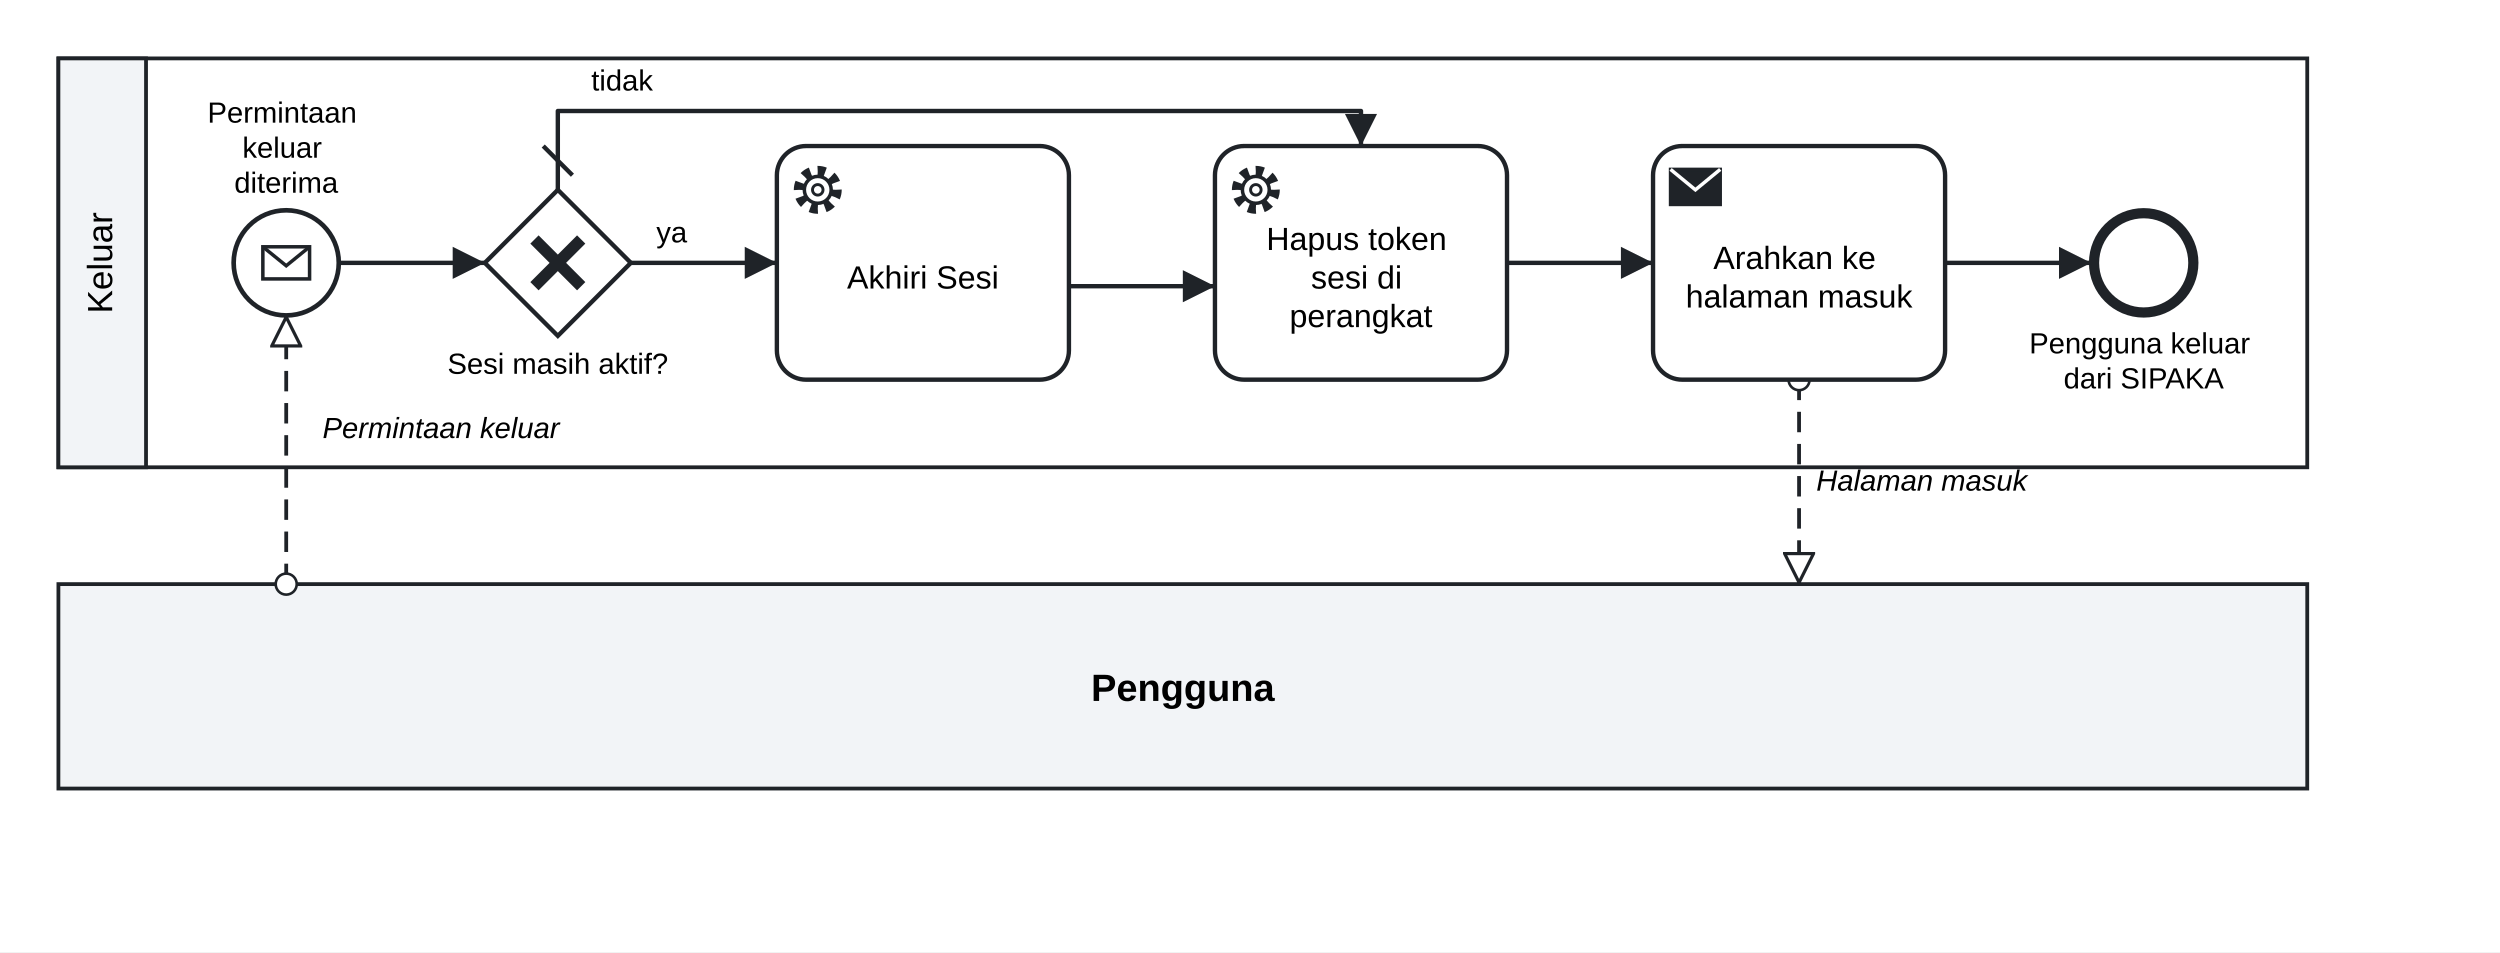
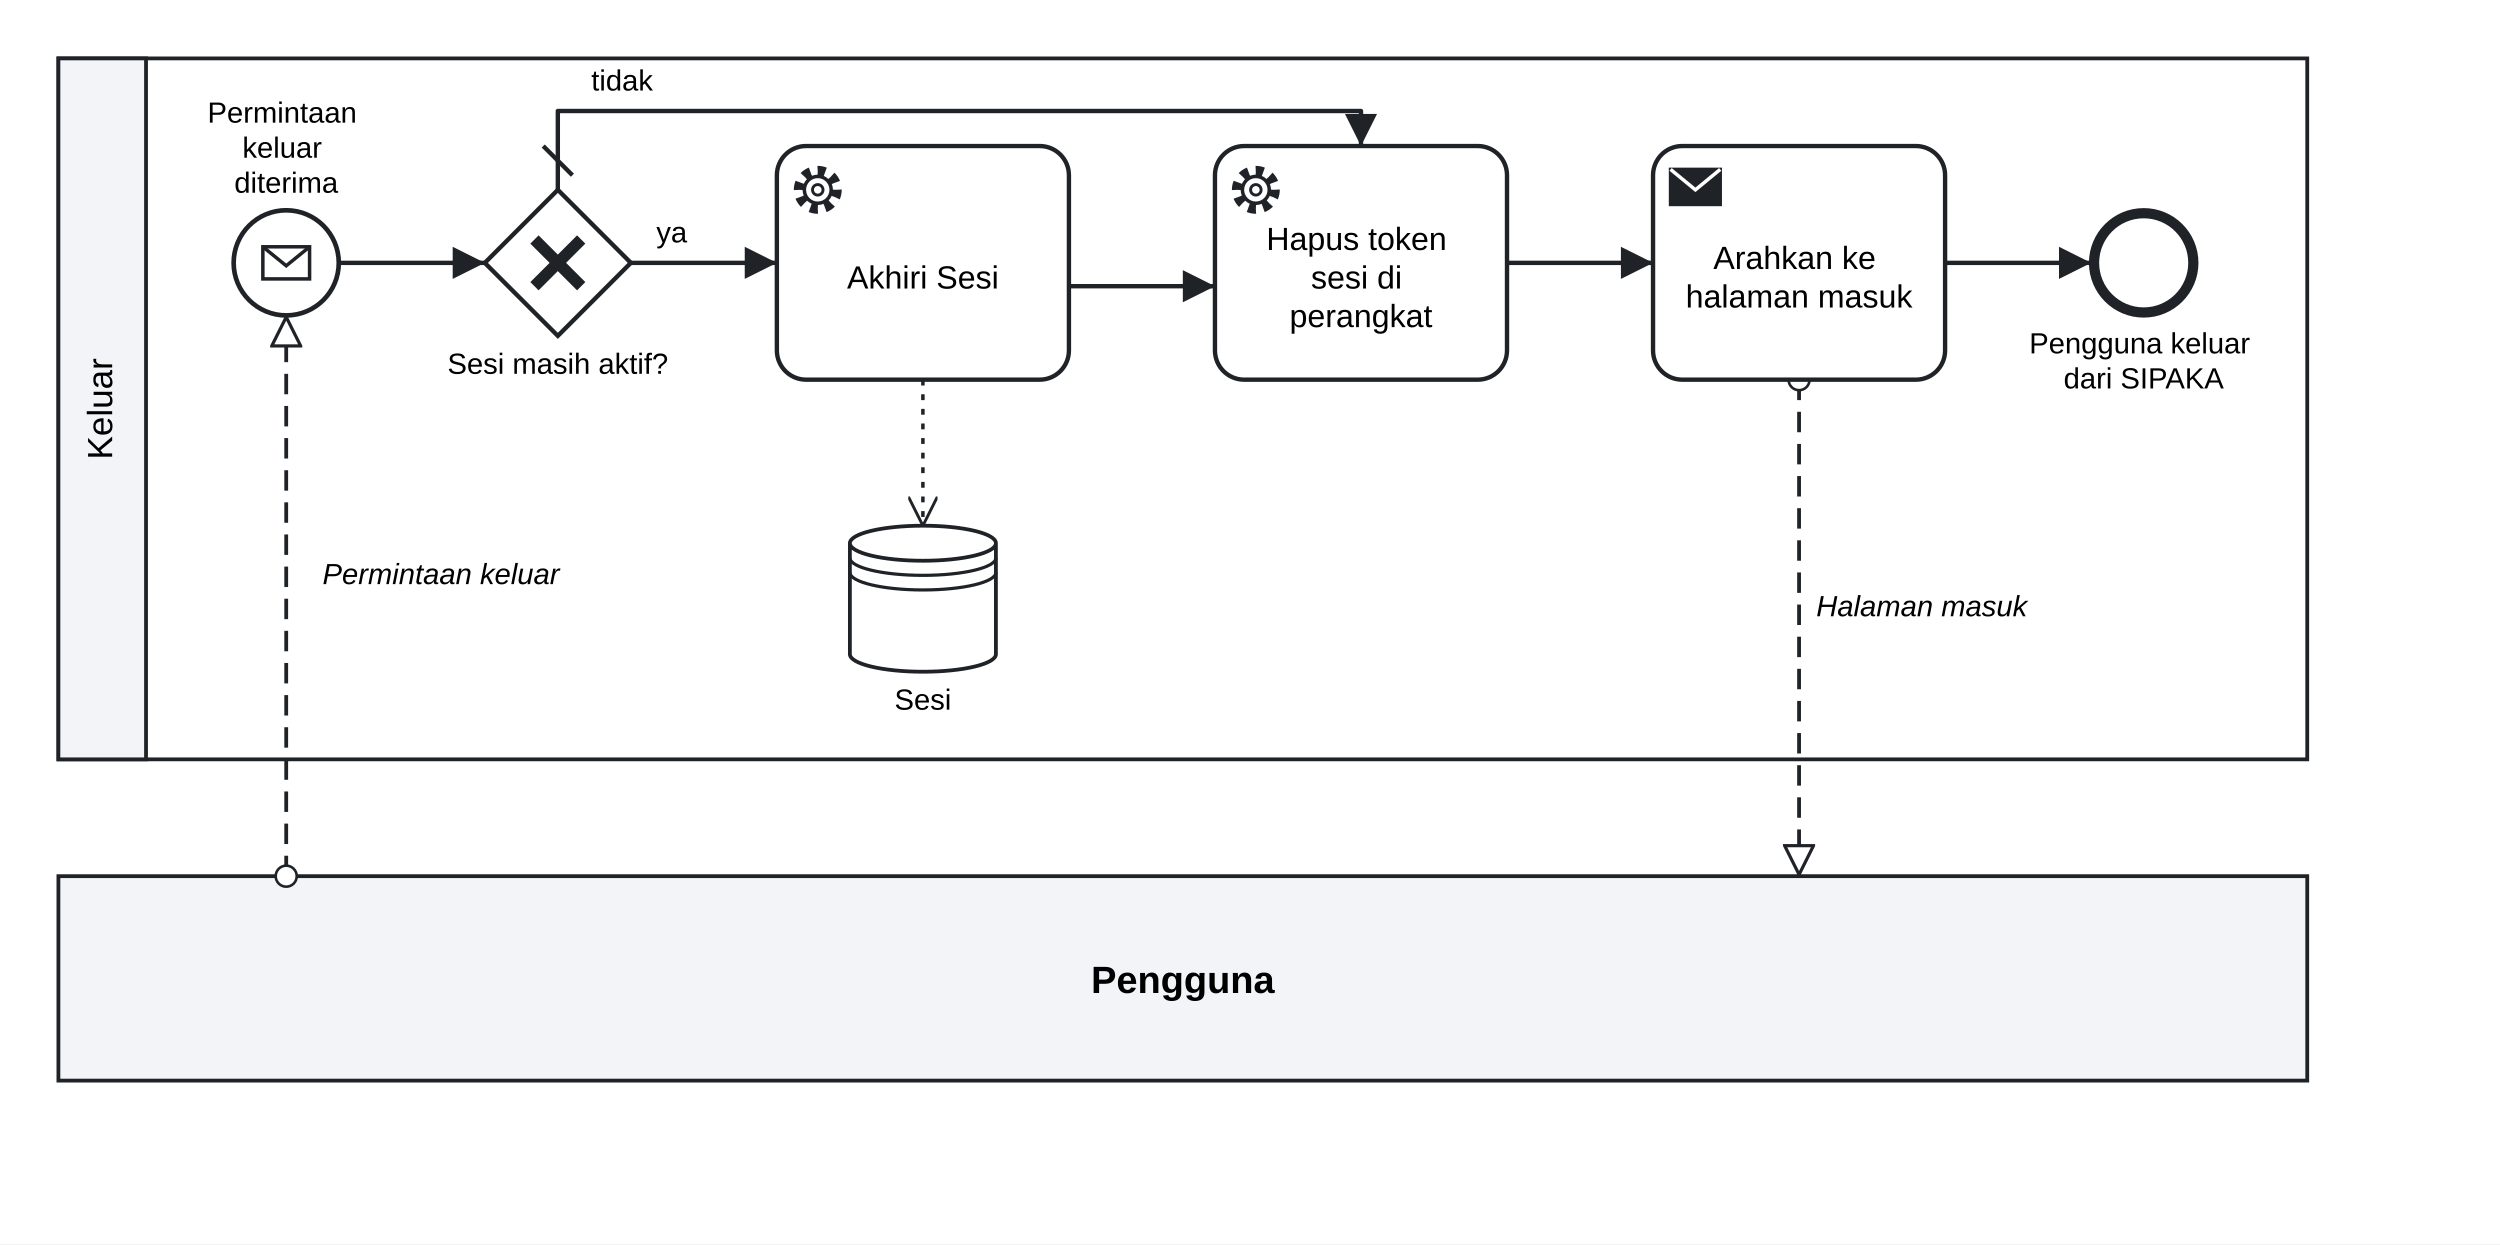
- <svg xmlns="http://www.w3.org/2000/svg" viewBox="-20 -20 856 326" width="856" height="326" font-family="Arial, Helvetica, sans-serif" role="img" aria-labelledby="tok-title tok-desc">
+ <svg xmlns="http://www.w3.org/2000/svg" viewBox="-20 -20 856 426" width="856" height="426" font-family="Arial, Helvetica, sans-serif" role="img" aria-labelledby="tok-title tok-desc">
  <defs>
    <marker id="seqEnd" viewBox="0 0 10 10" refX="10" refY="5" markerUnits="userSpaceOnUse" markerWidth="11" markerHeight="11" orient="auto">
      <path d="M0,0 L10,5 L0,10 z" fill="#1f2328" />
    </marker>
    <marker id="msgEnd" viewBox="0 0 10 10" refX="10" refY="5" markerUnits="userSpaceOnUse" markerWidth="11" markerHeight="11" orient="auto">
      <path d="M0.5,0.5 L9.5,5 L0.5,9.5 z" fill="#fff" stroke="#1f2328" />
    </marker>
    <marker id="msgStart" viewBox="0 0 10 10" refX="5" refY="5" markerUnits="userSpaceOnUse" markerWidth="9" markerHeight="9">
      <circle cx="5" cy="5" r="4" fill="#fff" stroke="#1f2328" />
    </marker>
    <marker id="assocEnd" viewBox="0 0 10 10" refX="10" refY="5" markerUnits="userSpaceOnUse" markerWidth="10" markerHeight="10" orient="auto">
      <path d="M0,0 L10,5 L0,10" fill="none" stroke="#1f2328" />
    </marker>
  </defs>
-   <rect x="-20" y="-20" width="856" height="326" fill="#fff" />
-   <rect x="0.0" y="0.0" width="770.0" height="140.0" fill="#fff" stroke="#1f2328" stroke-width="1.3" />
-   <rect x="0.0" y="0.0" width="30" height="140.0" fill="#f2f4f7" stroke="#1f2328" stroke-width="1.3" />
-   <g transform="rotate(-90 15.0 70.0)">
-     <text x="15.0" y="70.0" font-size="12" text-anchor="middle" dominant-baseline="middle" transform="translate(0 0.0)">Keluar</text>
+   <rect x="-20" y="-20" width="856" height="426" fill="#fff" />
+   <rect x="0.0" y="0.0" width="770.0" height="240.0" fill="#fff" stroke="#1f2328" stroke-width="1.3" />
+   <rect x="0.0" y="0.0" width="30" height="240.0" fill="#f2f4f7" stroke="#1f2328" stroke-width="1.3" />
+   <g transform="rotate(-90 15.0 120.0)">
+     <text x="15.0" y="120.0" font-size="12" text-anchor="middle" dominant-baseline="middle" transform="translate(0 0.0)">Keluar</text>
  </g>
-   <rect x="0.0" y="180.0" width="770.0" height="70.0" fill="#f2f4f7" stroke="#1f2328" stroke-width="1.3" />
-   <text x="385.0" y="220.0" font-size="13" text-anchor="middle" font-weight="bold">
+   <rect x="0.0" y="280.0" width="770.0" height="70.0" fill="#f2f4f7" stroke="#1f2328" stroke-width="1.3" />
+   <text x="385.0" y="320.0" font-size="13" text-anchor="middle" font-weight="bold">
    <tspan x="385.0" dy="0.0">Pengguna</tspan>
  </text>
-   <polyline points="78.0,180.0 78.0,88.0" fill="none" stroke="#1f2328" stroke-width="1.3" stroke-dasharray="7 4" marker-start="url(#msgStart)" marker-end="url(#msgEnd)" />
-   <polyline points="596.0,110.0 596.0,180.0" fill="none" stroke="#1f2328" stroke-width="1.3" stroke-dasharray="7 4" marker-start="url(#msgStart)" marker-end="url(#msgEnd)" />
+   <polyline points="78.0,280.0 78.0,88.0" fill="none" stroke="#1f2328" stroke-width="1.3" stroke-dasharray="7 4" marker-start="url(#msgStart)" marker-end="url(#msgEnd)" />
+   <polyline points="596.0,110.0 596.0,280.0" fill="none" stroke="#1f2328" stroke-width="1.3" stroke-dasharray="7 4" marker-start="url(#msgStart)" marker-end="url(#msgEnd)" />
+   <polyline points="296.0,110.0 296.0,160.0" fill="none" stroke="#1f2328" stroke-width="1.2" stroke-dasharray="2 3" marker-end="url(#assocEnd)" />
  <polyline points="96.0,70.0 146.0,70.0" fill="none" stroke="#1f2328" stroke-width="1.5" stroke-linejoin="round" marker-end="url(#seqEnd)" />
  <polyline points="196.0,70.0 246.0,70.0" fill="none" stroke="#1f2328" stroke-width="1.5" stroke-linejoin="round" marker-end="url(#seqEnd)" />
  <polyline points="171.0,45.0 171.0,18.0 446.0,18.0 446.0,30.0" fill="none" stroke="#1f2328" stroke-width="1.5" stroke-linejoin="round" marker-end="url(#seqEnd)" />
  <line x1="176.0" y1="40.0" x2="166.0" y2="30.0" stroke="#1f2328" stroke-width="1.5" />
  <polyline points="346.0,78.0 396.0,78.0" fill="none" stroke="#1f2328" stroke-width="1.5" stroke-linejoin="round" marker-end="url(#seqEnd)" />
  <polyline points="496.0,70.0 546.0,70.0" fill="none" stroke="#1f2328" stroke-width="1.5" stroke-linejoin="round" marker-end="url(#seqEnd)" />
  <polyline points="646.0,70.0 696.0,70.0" fill="none" stroke="#1f2328" stroke-width="1.5" stroke-linejoin="round" marker-end="url(#seqEnd)" />
  <circle cx="78.0" cy="70.0" r="18" fill="#fff" stroke="#1f2328" stroke-width="1.6" />
  <rect x="70.0" y="64.5" width="16" height="11" fill="#fff" stroke="#1f2328" stroke-width="1.2" />
  <polyline points="70.0,64.5 78.0,71.0 86.0,64.5" fill="none" stroke="#1f2328" stroke-width="1.2" />
  <polygon points="171.0,45.0 196.0,70.0 171.0,95.0 146.0,70.0" fill="#fff" stroke="#1f2328" stroke-width="1.5" />
  <path d="M163.0,62.0 L179.0,78.0 M179.0,62.0 L163.0,78.0" stroke="#1f2328" stroke-width="4" />
  <rect x="246.0" y="30.0" width="100.0" height="80.0" rx="10" fill="#fff" stroke="#1f2328" stroke-width="1.5" />
  <circle cx="260.0" cy="45.0" r="6.5" fill="none" stroke="#1f2328" stroke-width="3.4" stroke-dasharray="2.6 2.5" />
  <circle cx="260.0" cy="45.0" r="4.6" fill="#fff" stroke="#1f2328" stroke-width="1.2" />
  <circle cx="260.0" cy="45.0" r="1.8" fill="none" stroke="#1f2328" stroke-width="1" />
  <text x="296.0" y="78.8" font-size="11" text-anchor="middle">
    <tspan x="296.0" dy="0.0">Akhiri Sesi</tspan>
  </text>
  <rect x="396.0" y="30.0" width="100.0" height="80.0" rx="10" fill="#fff" stroke="#1f2328" stroke-width="1.5" />
  <circle cx="410.0" cy="45.0" r="6.5" fill="none" stroke="#1f2328" stroke-width="3.4" stroke-dasharray="2.6 2.5" />
  <circle cx="410.0" cy="45.0" r="4.6" fill="#fff" stroke="#1f2328" stroke-width="1.2" />
  <circle cx="410.0" cy="45.0" r="1.8" fill="none" stroke="#1f2328" stroke-width="1" />
  <text x="446.0" y="65.6" font-size="11" text-anchor="middle">
    <tspan x="446.0" dy="0.0">Hapus token</tspan>
    <tspan x="446.0" dy="13.2">sesi di</tspan>
    <tspan x="446.0" dy="13.2">perangkat</tspan>
  </text>
  <rect x="546.0" y="30.0" width="100.0" height="80.0" rx="10" fill="#fff" stroke="#1f2328" stroke-width="1.5" />
  <rect x="552.0" y="38.0" width="17" height="12" fill="#1f2328" stroke="#1f2328" stroke-width="1.2" />
  <polyline points="552.0,38.0 560.5,45.0 569.0,38.0" fill="none" stroke="#fff" stroke-width="1.2" />
  <text x="596.0" y="72.1" font-size="11" text-anchor="middle">
    <tspan x="596.0" dy="0.0">Arahkan ke</tspan>
    <tspan x="596.0" dy="13.2">halaman masuk</tspan>
  </text>
  <circle cx="714.0" cy="70.0" r="17" fill="#fff" stroke="#1f2328" stroke-width="3.5" />
-   <text x="131.0" y="130.0" font-size="10" text-anchor="middle" font-style="italic">
+   <path d="M271.0,166.0 a25.0,6 0 0 0 50.0,0 a25.0,6 0 0 0 -50.0,0 v38.0 a25.0,6 0 0 0 50.0,0 v-38.0" fill="#fff" stroke="#1f2328" stroke-width="1.3" />
+   <path d="M271.0,171.0 a25.0,6 0 0 0 50.0,0 M271.0,176.0 a25.0,6 0 0 0 50.0,0" fill="none" stroke="#1f2328" stroke-width="1.1" />
+   <text x="131.0" y="180.0" font-size="10" text-anchor="middle" font-style="italic">
    <tspan x="131.0" dy="0.0">Permintaan keluar</tspan>
  </text>
-   <text x="638.0" y="148.0" font-size="10" text-anchor="middle" font-style="italic">
+   <text x="638.0" y="191.0" font-size="10" text-anchor="middle" font-style="italic">
    <tspan x="638.0" dy="0.0">Halaman masuk</tspan>
  </text>
  <text x="210.0" y="63.0" font-size="10" text-anchor="middle">
    <tspan x="210.0" dy="0.0">ya</tspan>
  </text>
  <text x="193.0" y="11.0" font-size="10" text-anchor="middle">
    <tspan x="193.0" dy="0.0">tidak</tspan>
  </text>
  <text x="78.0" y="22.0" font-size="10" text-anchor="middle">
    <tspan x="78.0" dy="0.0">Permintaan</tspan>
    <tspan x="78.0" dy="12.0">keluar</tspan>
    <tspan x="78.0" dy="12.0">diterima</tspan>
  </text>
  <text x="171.0" y="108.0" font-size="10" text-anchor="middle">
    <tspan x="171.0" dy="0.0">Sesi masih aktif?</tspan>
  </text>
  <text x="714.0" y="101.0" font-size="10" text-anchor="middle">
    <tspan x="714.0" dy="0.0">Pengguna keluar</tspan>
    <tspan x="714.0" dy="12.0">dari SIPAKA</tspan>
  </text>
+   <text x="296.0" y="223.0" font-size="10" text-anchor="middle">
+     <tspan x="296.0" dy="0.0">Sesi</tspan>
+   </text>
</svg>
